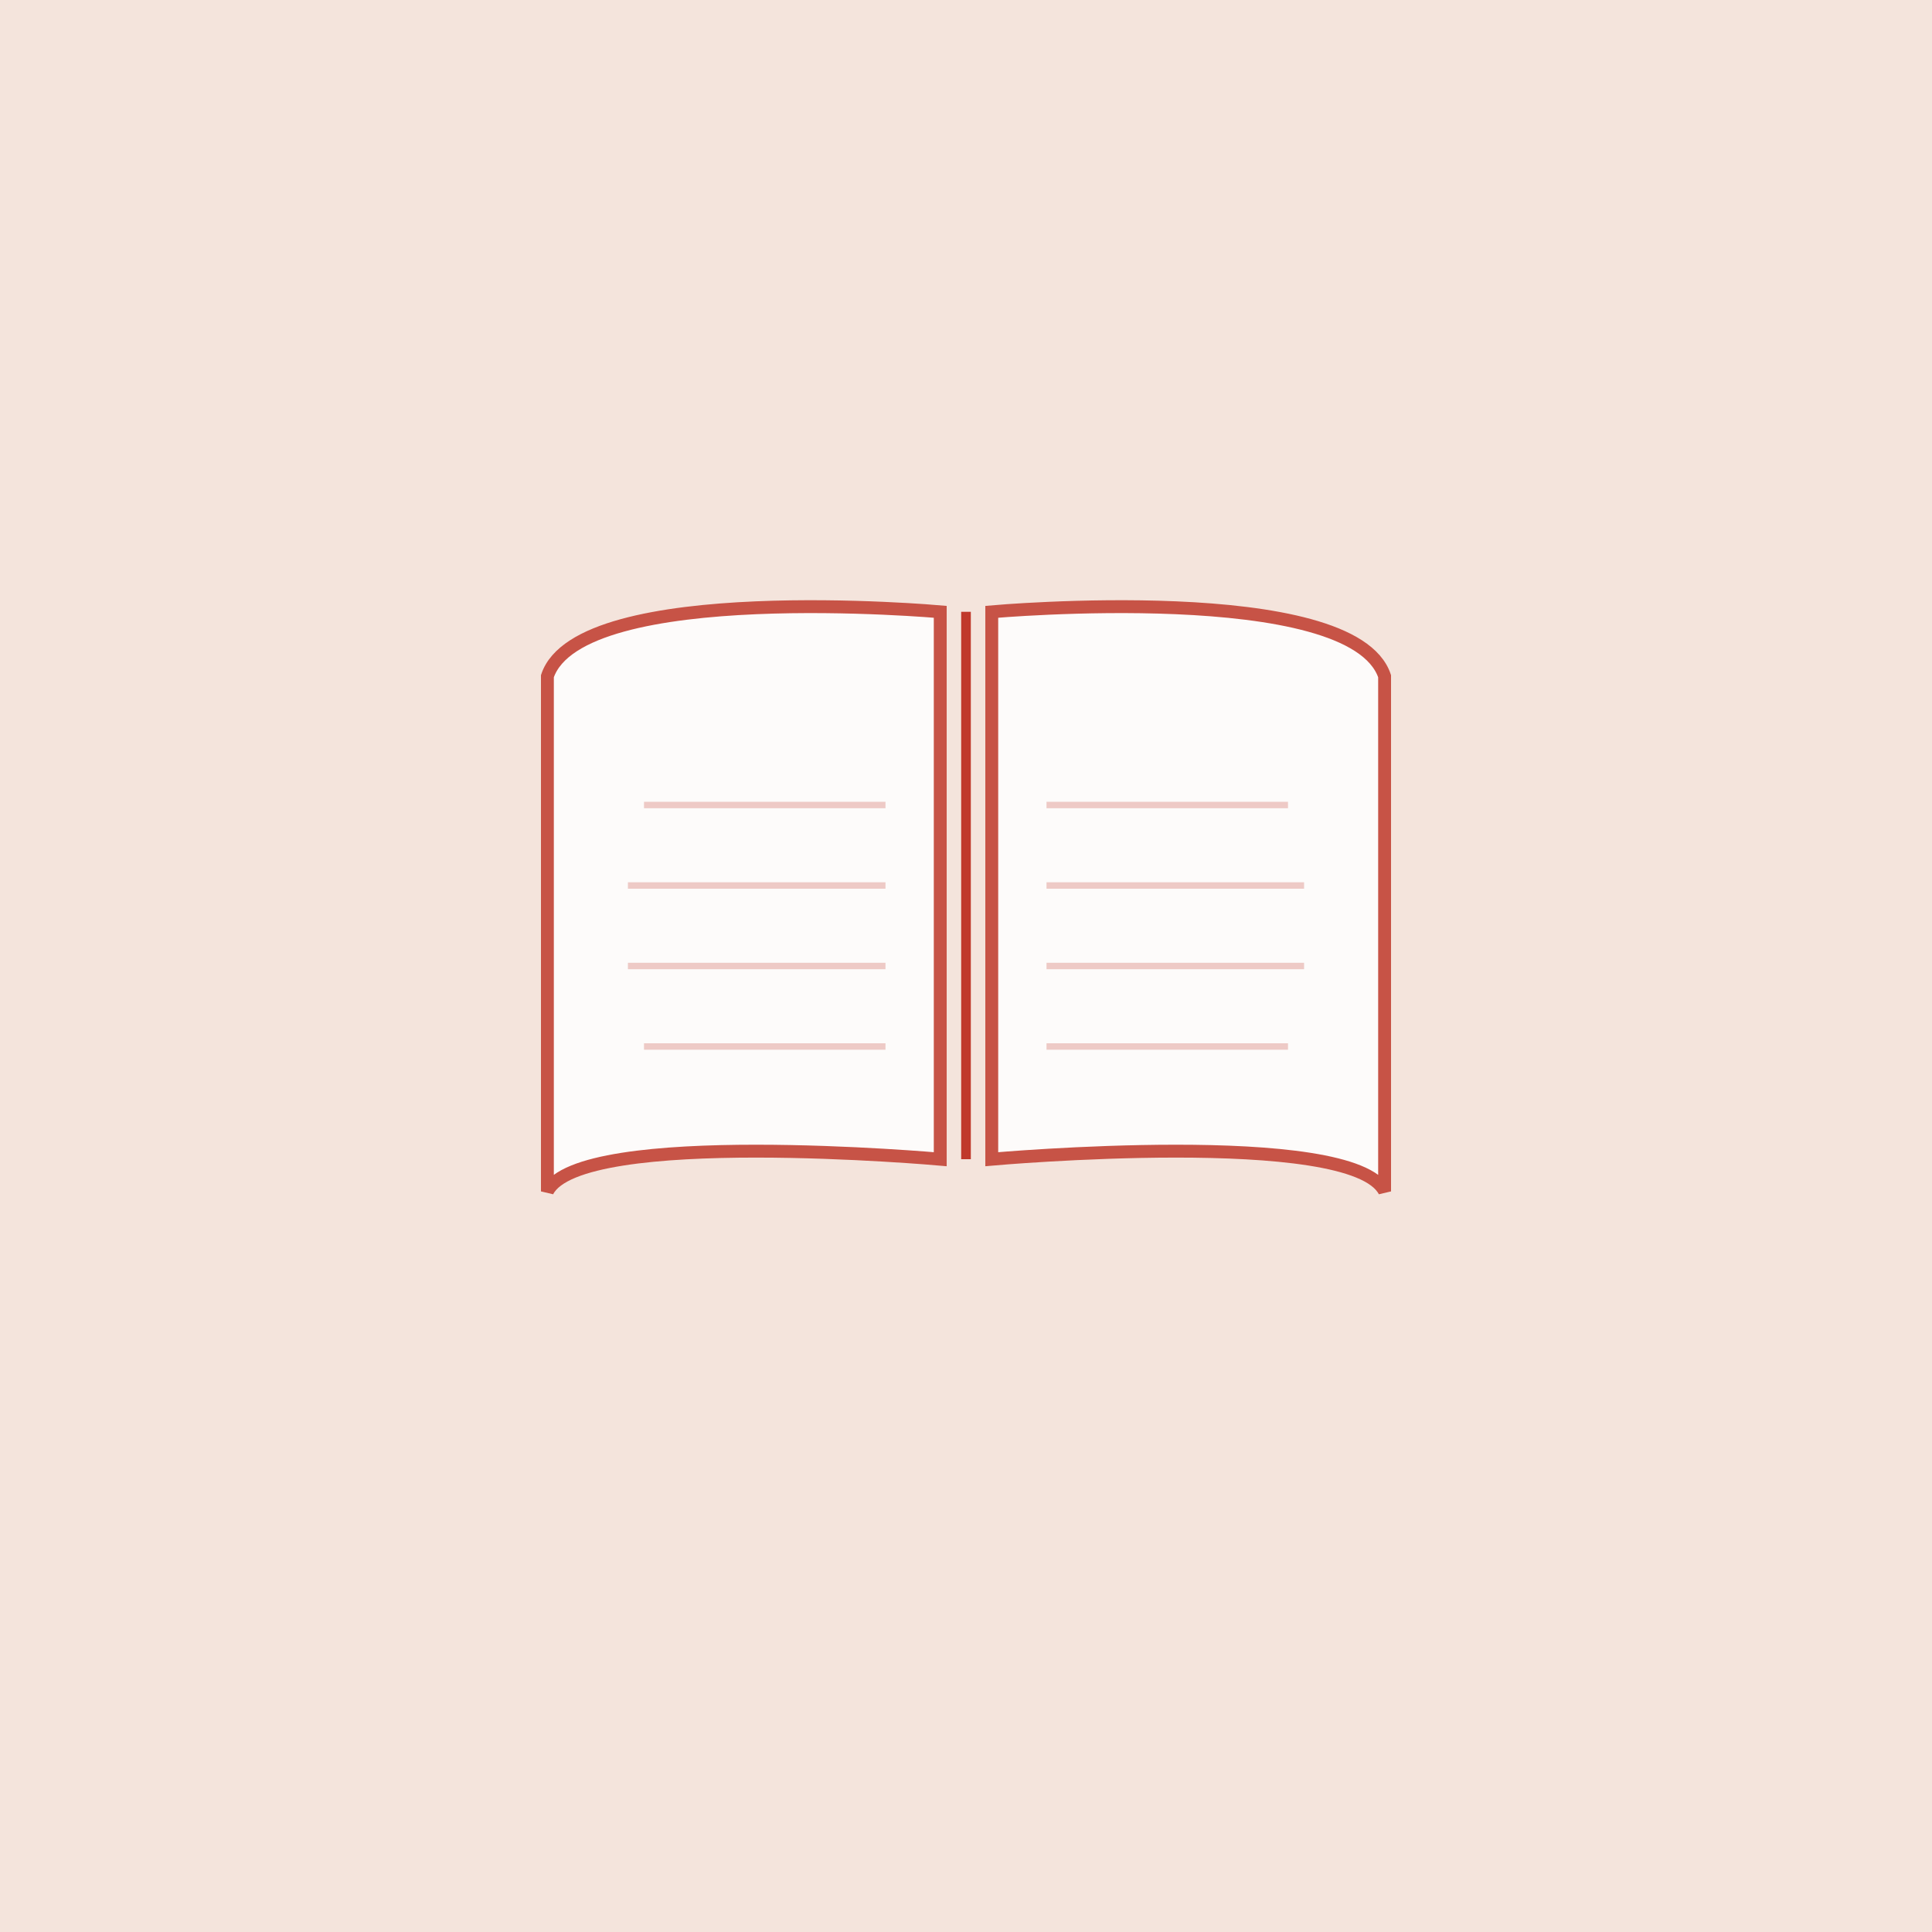
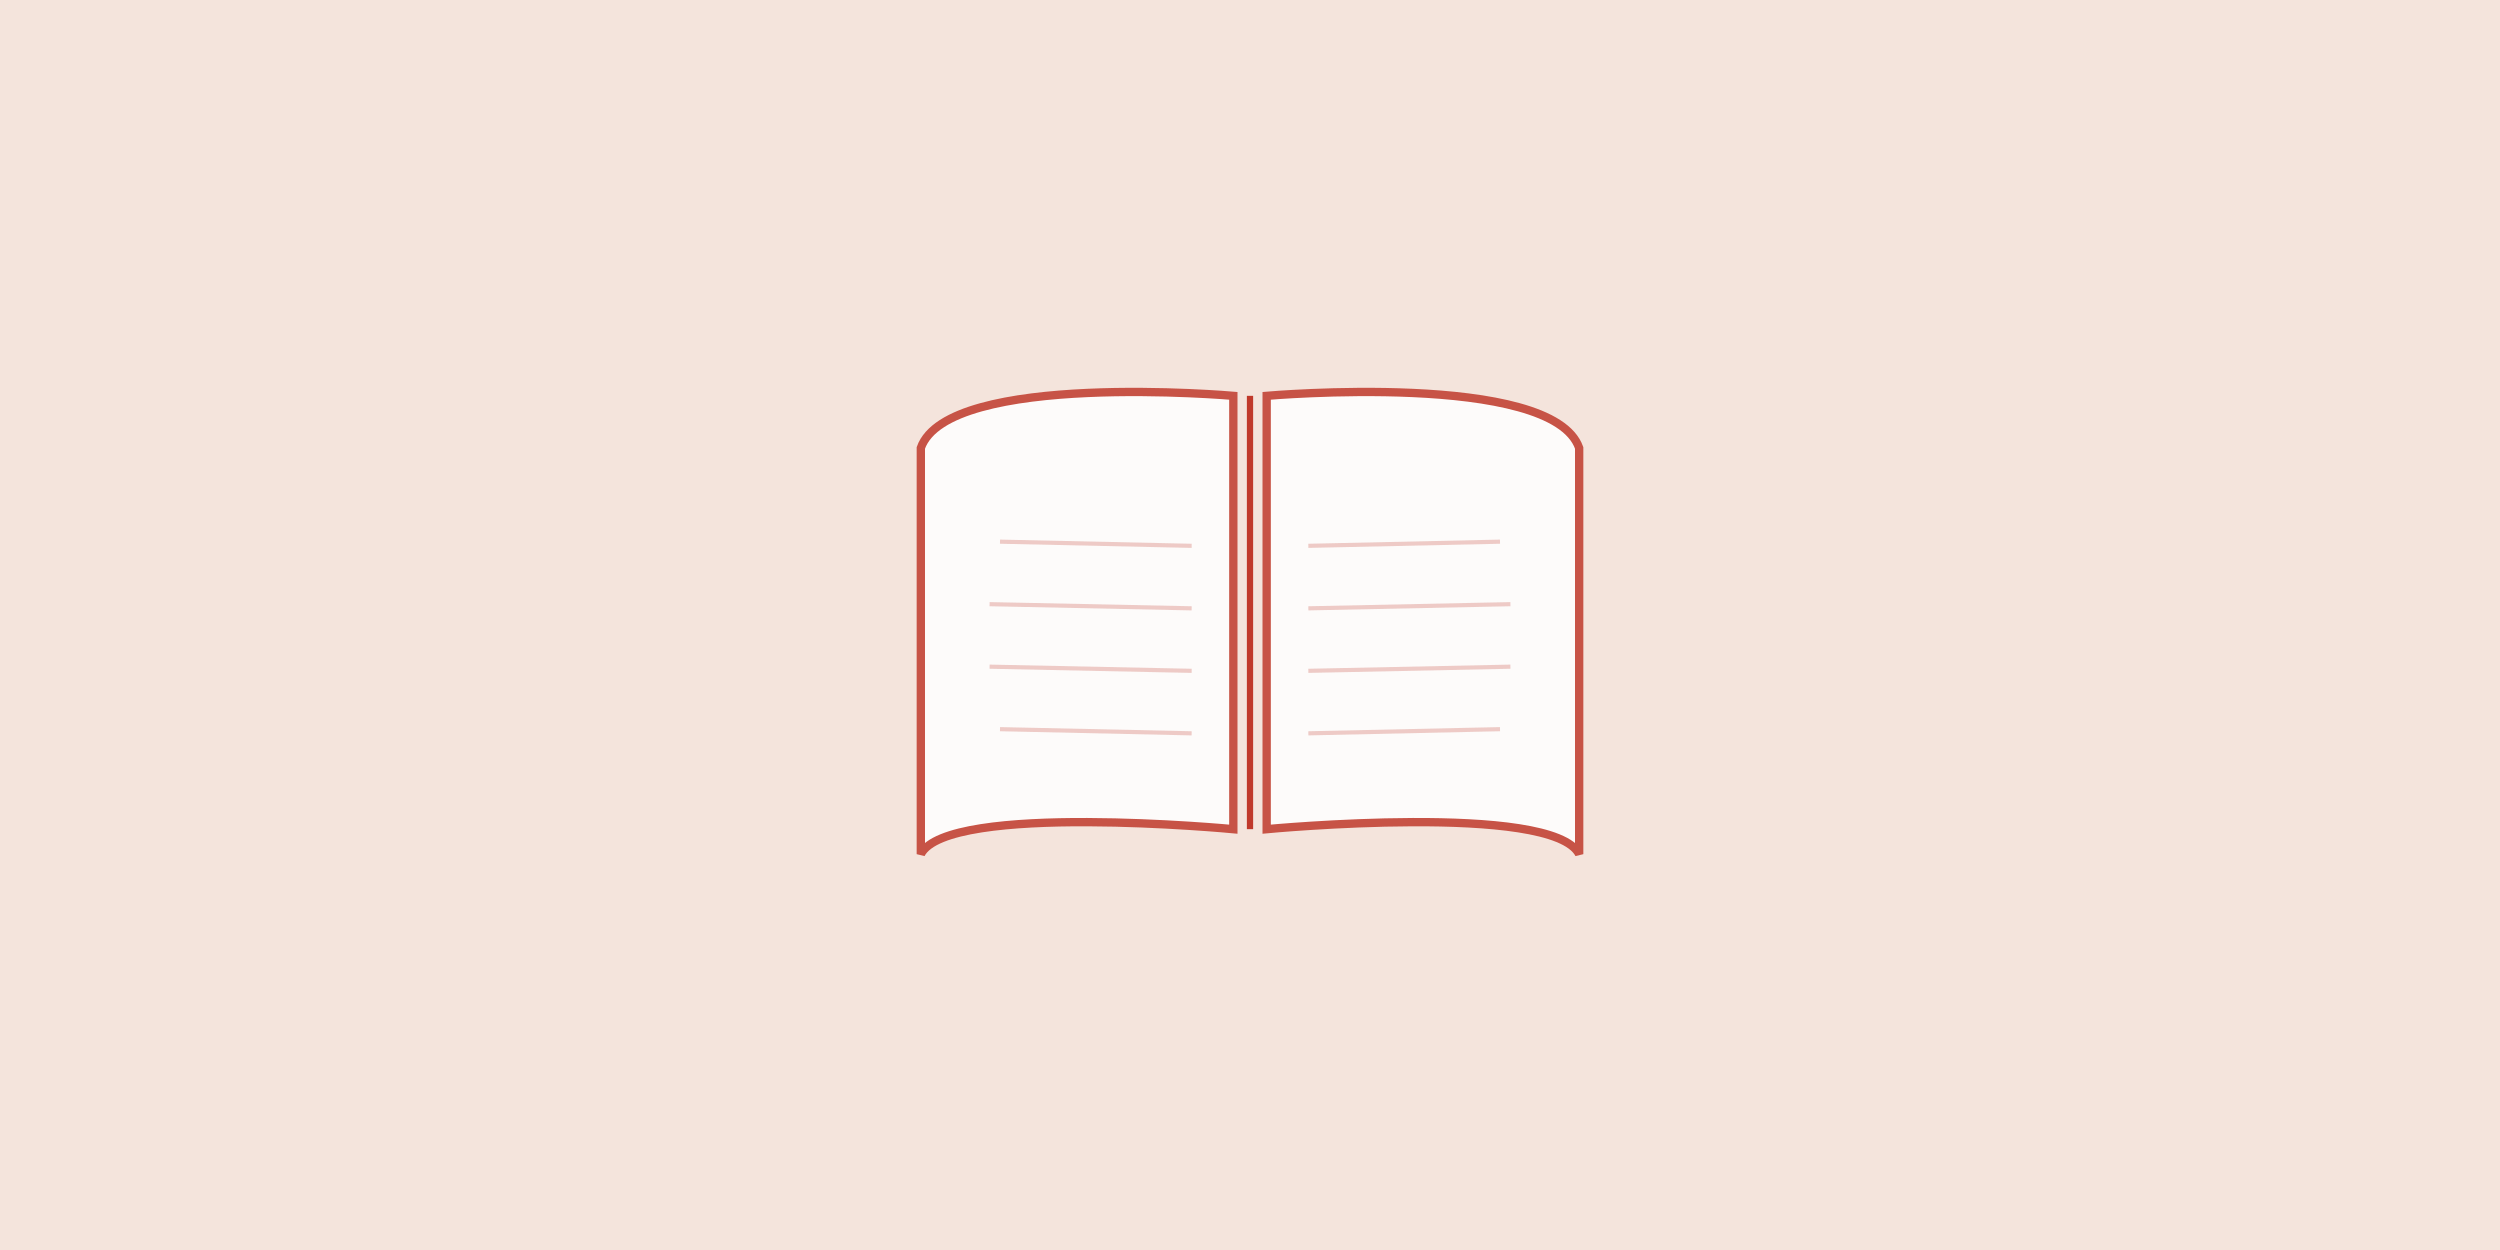
- <svg xmlns="http://www.w3.org/2000/svg" viewBox="0 0 600 600">
-   <rect width="600" height="600" fill="#f4e4dc" />
-   <g transform="translate(300, 280)">
-     <path d="M-8,-90 C-8,-90 -120,-100 -130,-70 L-130,90 C-120,70 -8,80 -8,80 Z" fill="#fff" stroke="#C0392B" stroke-width="4" opacity="0.85" />
-     <path d="M8,-90 C8,-90 120,-100 130,-70 L130,90 C120,70 8,80 8,80 Z" fill="#fff" stroke="#C0392B" stroke-width="4" opacity="0.85" />
-     <line x1="0" y1="-90" x2="0" y2="80" stroke="#C0392B" stroke-width="3" />
-     <line x1="-100" y1="-30" x2="-25" y2="-30" stroke="#C0392B" stroke-width="2" opacity="0.25" />
-     <line x1="-105" y1="-5" x2="-25" y2="-5" stroke="#C0392B" stroke-width="2" opacity="0.25" />
-     <line x1="-105" y1="20" x2="-25" y2="20" stroke="#C0392B" stroke-width="2" opacity="0.25" />
-     <line x1="-100" y1="45" x2="-25" y2="45" stroke="#C0392B" stroke-width="2" opacity="0.25" />
-     <line x1="25" y1="-30" x2="100" y2="-30" stroke="#C0392B" stroke-width="2" opacity="0.25" />
-     <line x1="25" y1="-5" x2="105" y2="-5" stroke="#C0392B" stroke-width="2" opacity="0.25" />
-     <line x1="25" y1="20" x2="105" y2="20" stroke="#C0392B" stroke-width="2" opacity="0.25" />
-     <line x1="25" y1="45" x2="100" y2="45" stroke="#C0392B" stroke-width="2" opacity="0.25" />
+ <svg xmlns="http://www.w3.org/2000/svg" viewBox="0 0 1200 600">
+   <rect width="1200" height="600" fill="#f4e4dc" />
+   <g transform="translate(600, 300)">
+     <path d="M-8,-110 C-8,-110 -145,-122 -158,-85 L-158,110 C-145,85 -8,98 -8,98 Z" fill="#fff" stroke="#C0392B" stroke-width="4" opacity="0.85" />
+     <path d="M8,-110 C8,-110 145,-122 158,-85 L158,110 C145,85 8,98 8,98 Z" fill="#fff" stroke="#C0392B" stroke-width="4" opacity="0.85" />
+     <line x1="0" y1="-110" x2="0" y2="98" stroke="#C0392B" stroke-width="3" />
+     <line x1="-120" y1="-40" x2="-28" y2="-38" stroke="#C0392B" stroke-width="2" opacity="0.25" />
+     <line x1="-125" y1="-10" x2="-28" y2="-8" stroke="#C0392B" stroke-width="2" opacity="0.25" />
+     <line x1="-125" y1="20" x2="-28" y2="22" stroke="#C0392B" stroke-width="2" opacity="0.25" />
+     <line x1="-120" y1="50" x2="-28" y2="52" stroke="#C0392B" stroke-width="2" opacity="0.25" />
+     <line x1="28" y1="-38" x2="120" y2="-40" stroke="#C0392B" stroke-width="2" opacity="0.25" />
+     <line x1="28" y1="-8" x2="125" y2="-10" stroke="#C0392B" stroke-width="2" opacity="0.25" />
+     <line x1="28" y1="22" x2="125" y2="20" stroke="#C0392B" stroke-width="2" opacity="0.25" />
+     <line x1="28" y1="52" x2="120" y2="50" stroke="#C0392B" stroke-width="2" opacity="0.25" />
  </g>
</svg>
